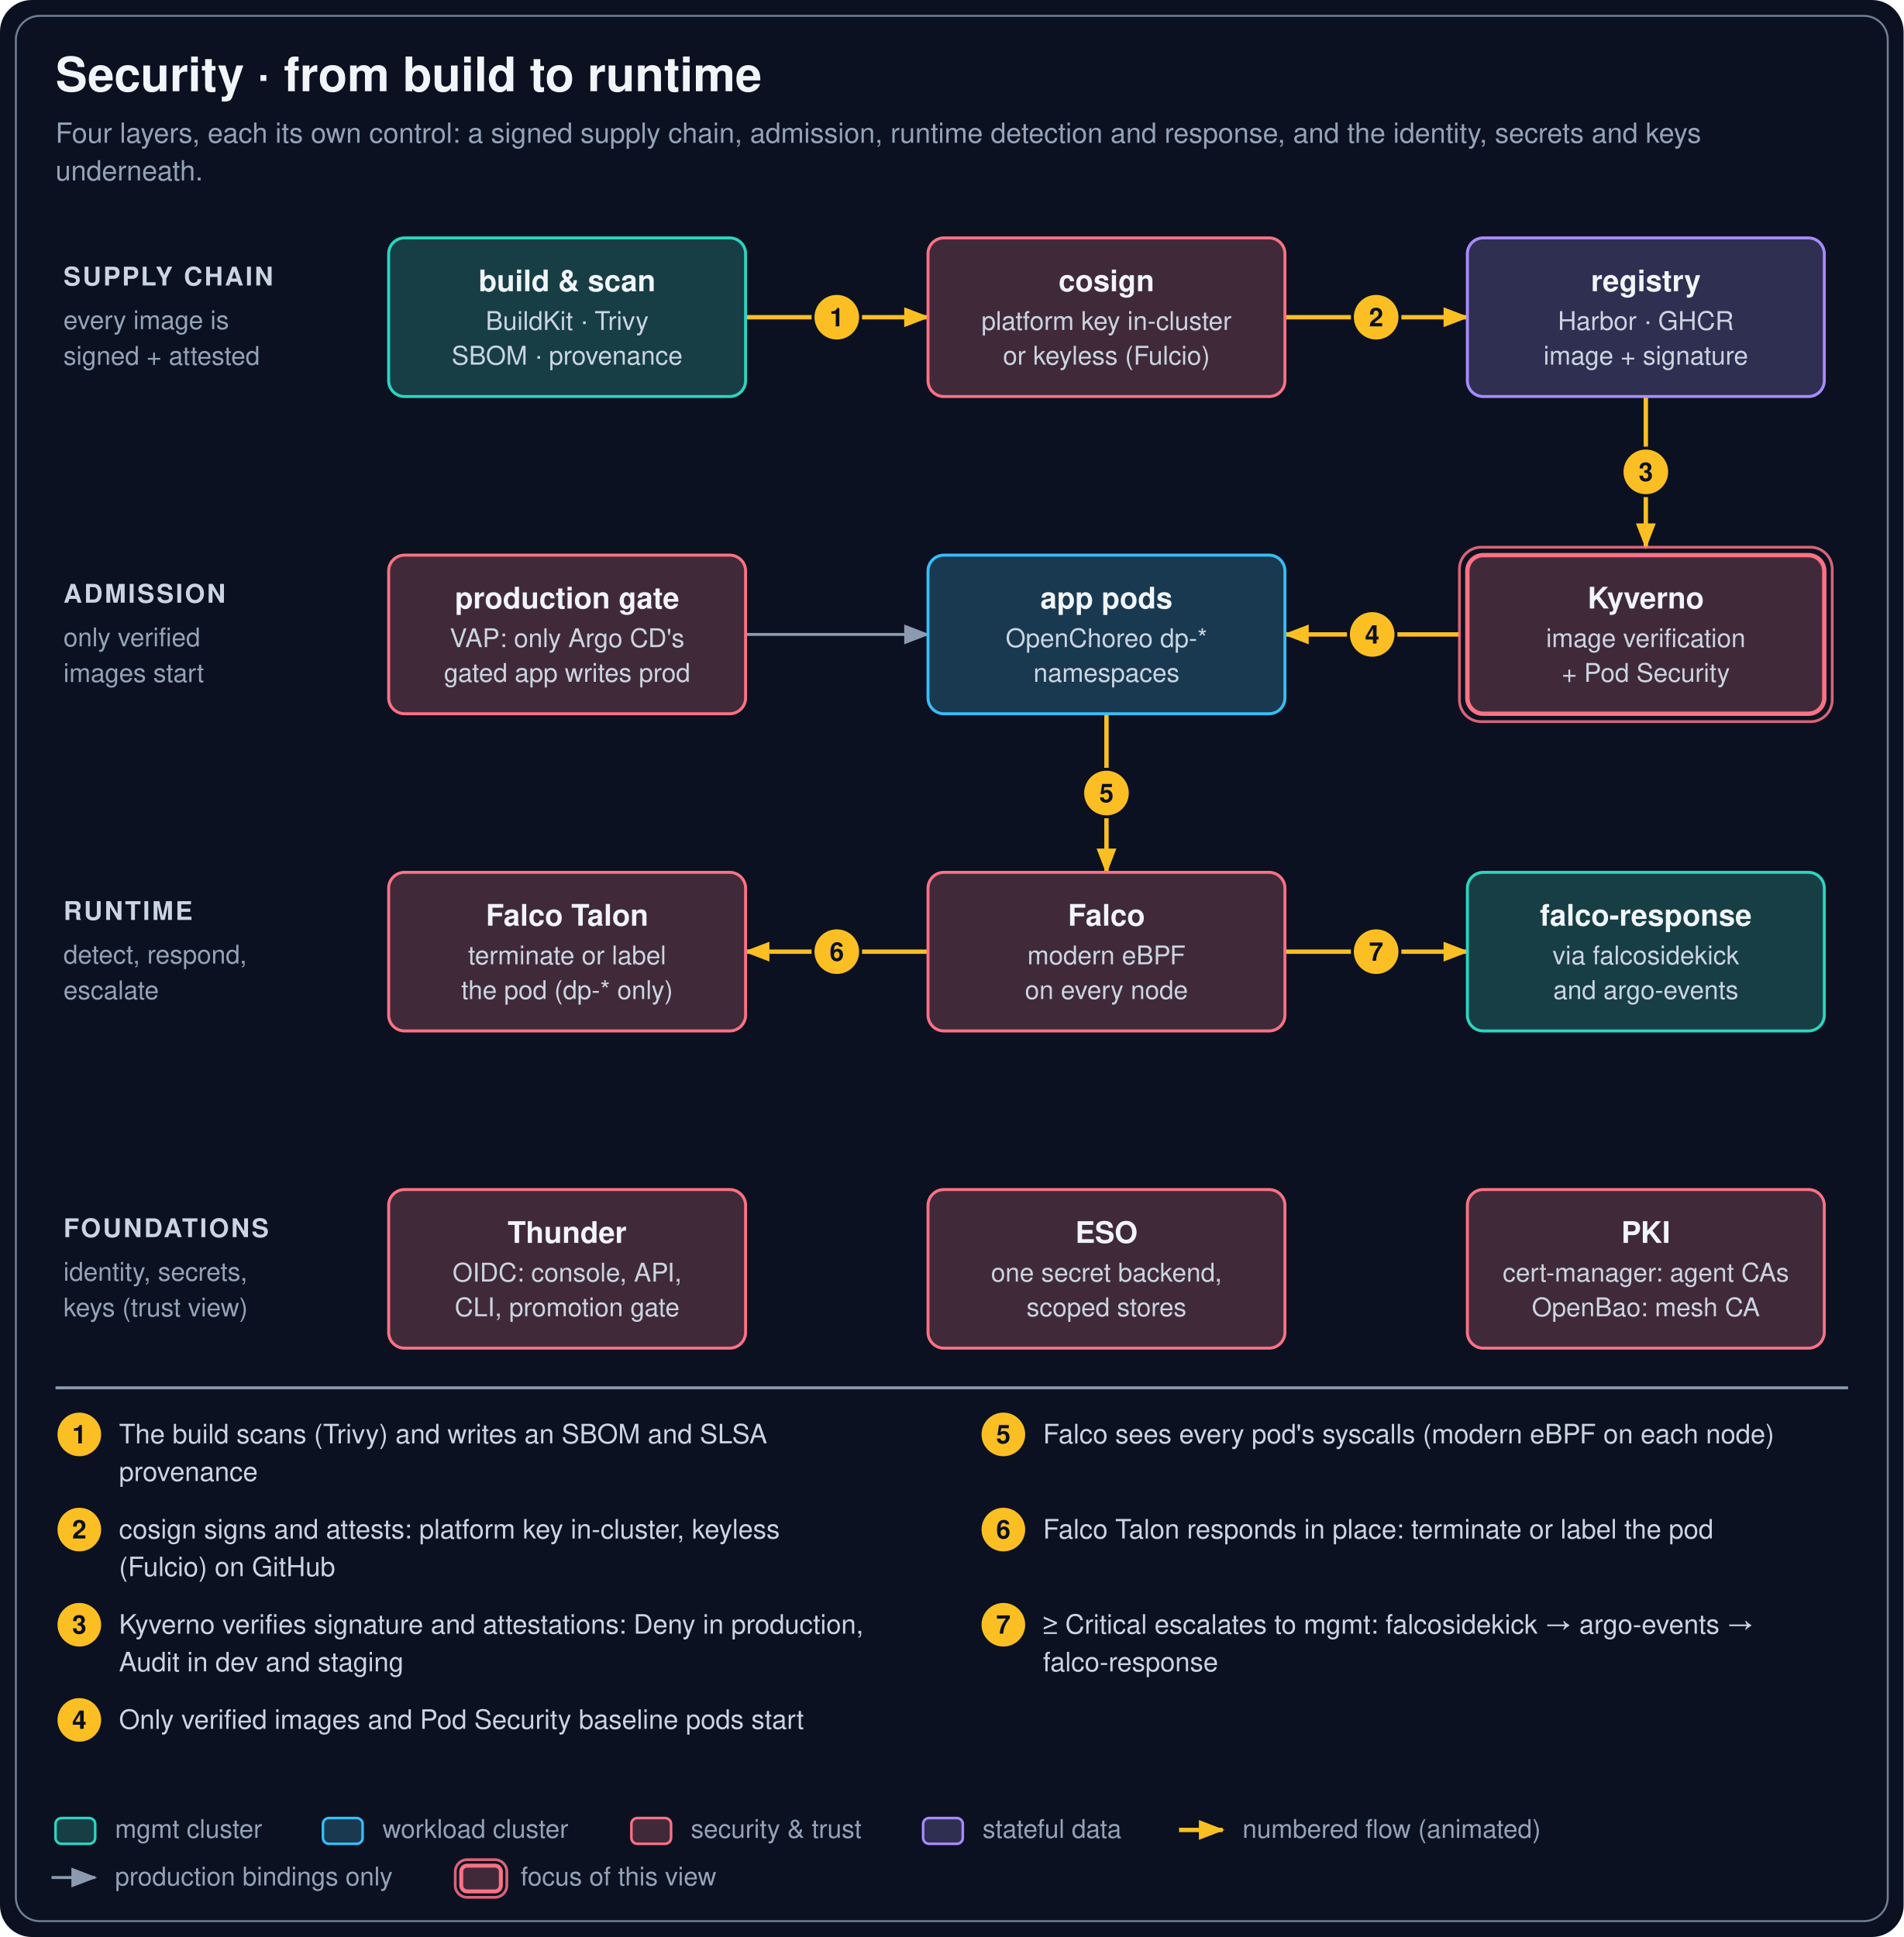
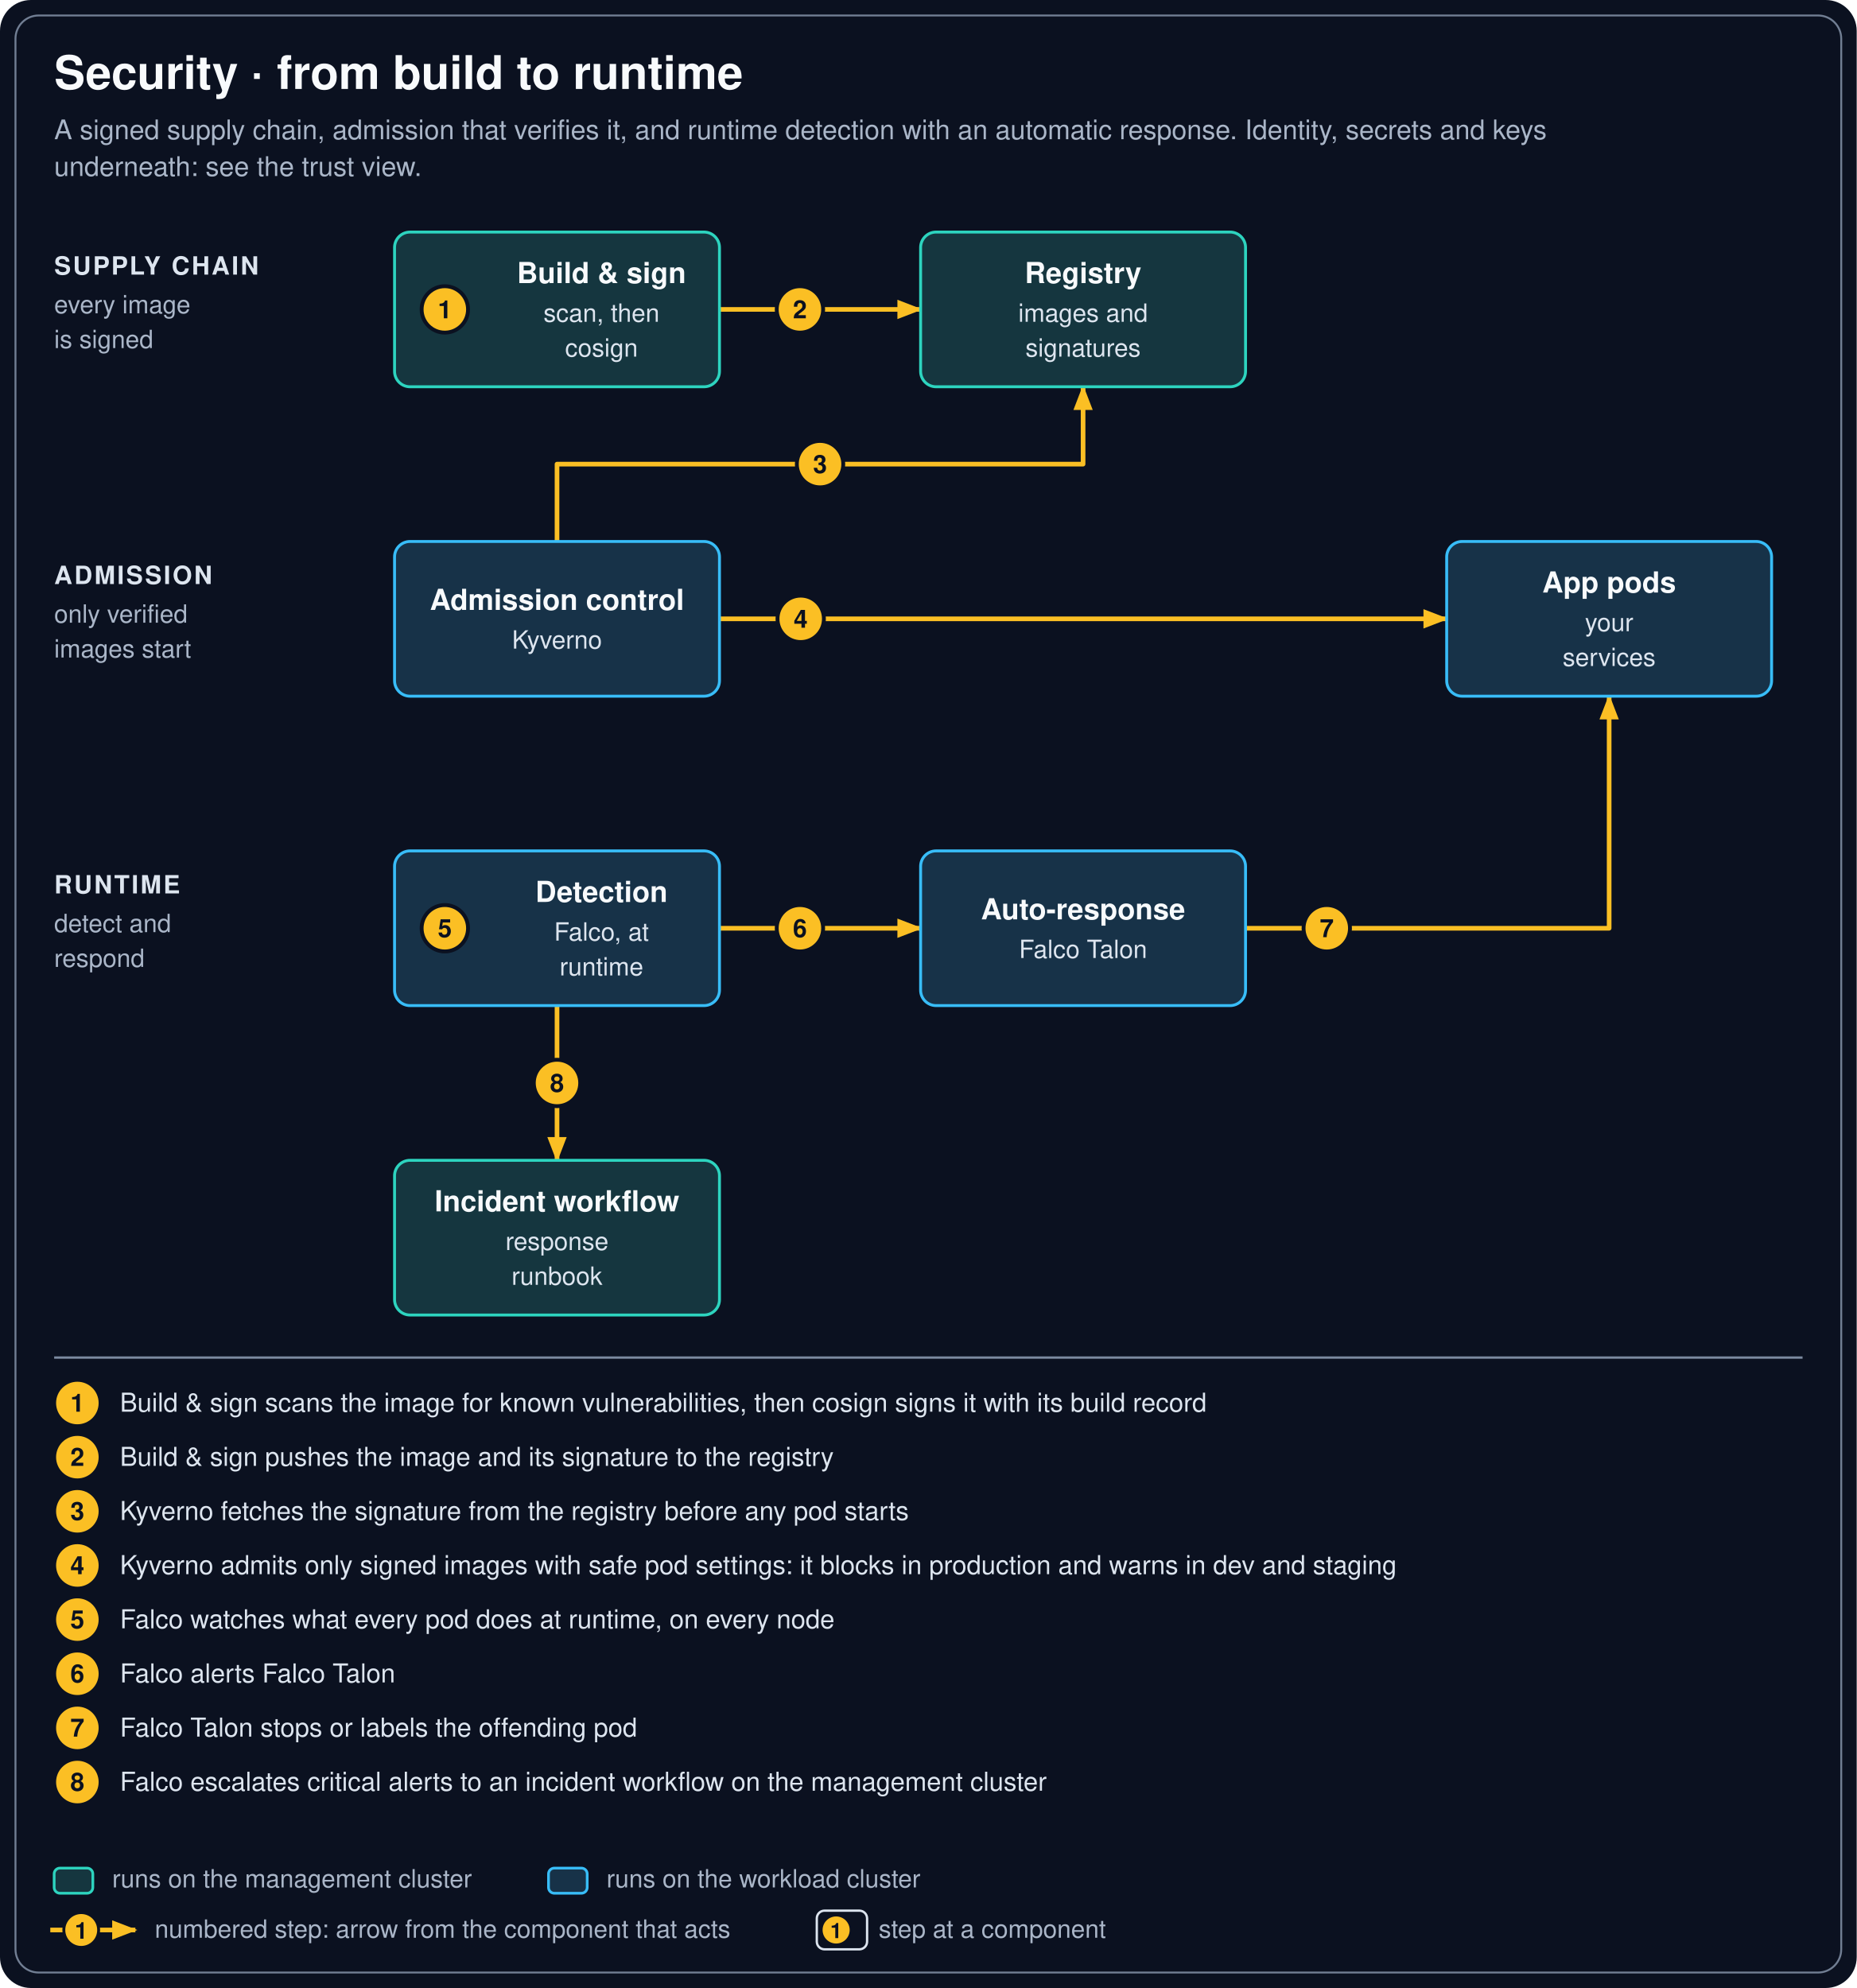
- <svg xmlns="http://www.w3.org/2000/svg" width="960" height="977" viewBox="0 0 960 977" role="img" aria-label="Security · from build to runtime">
-   <style>.s{font-family:'Segoe UI','Helvetica Neue',Helvetica,Arial,'Liberation Sans',sans-serif}.m{font-family:'JetBrains Mono',SFMono-Regular,Menlo,Consolas,'Liberation Mono',monospace}.fx{fill:none;stroke-width:3.2;stroke-linecap:round;stroke-dasharray:4 10;opacity:0;animation:fxdash .9s linear infinite,fxseq 10.20s linear infinite both}@keyframes fxdash{to{stroke-dashoffset:-14}}@keyframes fxseq{0%{opacity:0}3%{opacity:1}25.9%{opacity:1}30.9%{opacity:0}100%{opacity:0}}@media (prefers-reduced-motion:reduce){.fx{animation:none;opacity:0}}</style>
+ <svg xmlns="http://www.w3.org/2000/svg" width="960" height="1028" viewBox="0 0 960 1028" role="img" aria-label="Security · from build to runtime">
+   <style>.s{font-family:'Segoe UI','Helvetica Neue',Helvetica,Arial,'Liberation Sans',sans-serif}.m{font-family:'JetBrains Mono',SFMono-Regular,Menlo,Consolas,'Liberation Mono',monospace}.fx{fill:none;stroke-width:3.4;stroke-linecap:round;stroke-dasharray:4 10;opacity:0;animation:fxdash .9s linear infinite,fxseq 11.30s linear infinite both}@keyframes fxdash{to{stroke-dashoffset:-14}}@keyframes fxseq{0%{opacity:0}3%{opacity:1}23.4%{opacity:1}28.4%{opacity:0}100%{opacity:0}}@media (prefers-reduced-motion:reduce){.fx{animation:none;opacity:0}}</style>
  <defs>
-     <marker id="ah8b9ab0" markerWidth="13" markerHeight="10" refX="12" refY="5" orient="auto" markerUnits="userSpaceOnUse">
-       <path d="M0,0 L13,5 L0,10 z" fill="#8b9ab0" />
-     </marker>
    <marker id="ahfbbf24" markerWidth="13" markerHeight="10" refX="12" refY="5" orient="auto" markerUnits="userSpaceOnUse">
      <path d="M0,0 L13,5 L0,10 z" fill="#fbbf24" />
    </marker>
+     <marker id="asfbbf24" markerWidth="13" markerHeight="10" refX="1" refY="5" orient="auto" markerUnits="userSpaceOnUse">
+       <path d="M13,0 L0,5 L13,10 z" fill="#fbbf24" />
+     </marker>
  </defs>
-   <rect width="960" height="977" rx="16" fill="#0b1120" />
-   <rect x="8" y="8" width="944" height="961" rx="12" fill="none" stroke="#8b9ab0" stroke-opacity=".8" />
-   <path d="M 376.0 160.0 L 468.0 160.0" fill="none" stroke="#fbbf24" stroke-width="2.2" stroke-linejoin="round" marker-end="url(#ahfbbf24)" />
-   <path d="M 648.0 160.0 L 740.0 160.0" fill="none" stroke="#fbbf24" stroke-width="2.2" stroke-linejoin="round" marker-end="url(#ahfbbf24)" />
-   <path d="M 830.0 200.0 L 830.0 276.0" fill="none" stroke="#fbbf24" stroke-width="2.2" stroke-linejoin="round" marker-end="url(#ahfbbf24)" />
-   <path d="M 376.0 320.0 L 468.0 320.0" fill="none" stroke="#8b9ab0" stroke-width="1.5" stroke-linejoin="round" marker-end="url(#ah8b9ab0)" />
-   <path d="M 736.0 320.0 L 648.0 320.0" fill="none" stroke="#fbbf24" stroke-width="2.2" stroke-linejoin="round" marker-end="url(#ahfbbf24)" />
-   <path d="M 558.0 360.0 L 558.0 440.0" fill="none" stroke="#fbbf24" stroke-width="2.2" stroke-linejoin="round" marker-end="url(#ahfbbf24)" />
-   <path d="M 468.0 480.0 L 376.0 480.0" fill="none" stroke="#fbbf24" stroke-width="2.2" stroke-linejoin="round" marker-end="url(#ahfbbf24)" />
-   <path d="M 648.0 480.0 L 740.0 480.0" fill="none" stroke="#fbbf24" stroke-width="2.2" stroke-linejoin="round" marker-end="url(#ahfbbf24)" />
-   <path class="fx" d="M 376.0 160.0 L 468.0 160.0" stroke="#fde5a7" style="animation-delay:0s,0.00s" />
-   <path class="fx" d="M 648.0 160.0 L 740.0 160.0" stroke="#fde5a7" style="animation-delay:0s,1.10s" />
-   <path class="fx" d="M 830.0 200.0 L 830.0 276.0" stroke="#fde5a7" style="animation-delay:0s,2.20s" />
-   <path class="fx" d="M 736.0 320.0 L 648.0 320.0" stroke="#fde5a7" style="animation-delay:0s,3.30s" />
-   <path class="fx" d="M 558.0 360.0 L 558.0 440.0" stroke="#fde5a7" style="animation-delay:0s,4.40s" />
-   <path class="fx" d="M 468.0 480.0 L 376.0 480.0" stroke="#fde5a7" style="animation-delay:0s,5.50s" />
-   <path class="fx" d="M 648.0 480.0 L 740.0 480.0" stroke="#fde5a7" style="animation-delay:0s,6.60s" />
-   <rect x="196" y="120" width="180" height="80" rx="8" fill="#173e45" stroke="#2dd4bf" stroke-width="1.5" />
-   <text class="s" x="286.0" y="146.9" font-size="15" fill="#f1f5f9" font-weight="600" text-anchor="middle">build &amp; scan</text>
-   <text class="s" x="286.0" y="166.4" font-size="13" fill="#cbd5e1" text-anchor="middle">BuildKit · Trivy</text>
-   <text class="s" x="286.0" y="183.9" font-size="13" fill="#cbd5e1" text-anchor="middle">SBOM · provenance</text>
-   <rect x="468" y="120" width="180" height="80" rx="8" fill="#402a3a" stroke="#fb7185" stroke-width="1.5" />
-   <text class="s" x="558.0" y="146.9" font-size="15" fill="#f1f5f9" font-weight="600" text-anchor="middle">cosign</text>
-   <text class="s" x="558.0" y="166.4" font-size="13" fill="#cbd5e1" text-anchor="middle">platform key in-cluster</text>
-   <text class="s" x="558.0" y="183.9" font-size="13" fill="#cbd5e1" text-anchor="middle">or keyless (Fulcio)</text>
-   <rect x="740" y="120" width="180" height="80" rx="8" fill="#2f2f51" stroke="#a78bfa" stroke-width="1.5" />
-   <text class="s" x="830.0" y="146.9" font-size="15" fill="#f1f5f9" font-weight="600" text-anchor="middle">registry</text>
-   <text class="s" x="830.0" y="166.4" font-size="13" fill="#cbd5e1" text-anchor="middle">Harbor · GHCR</text>
-   <text class="s" x="830.0" y="183.9" font-size="13" fill="#cbd5e1" text-anchor="middle">image + signature</text>
-   <rect x="196" y="280" width="180" height="80" rx="8" fill="#402a3a" stroke="#fb7185" stroke-width="1.5" />
-   <text class="s" x="286.0" y="306.9" font-size="15" fill="#f1f5f9" font-weight="600" text-anchor="middle">production gate</text>
-   <text class="s" x="286.0" y="326.4" font-size="13" fill="#cbd5e1" text-anchor="middle">VAP: only Argo CD's</text>
-   <text class="s" x="286.0" y="343.9" font-size="13" fill="#cbd5e1" text-anchor="middle">gated app writes prod</text>
-   <rect x="468" y="280" width="180" height="80" rx="8" fill="#193951" stroke="#38bdf8" stroke-width="1.5" />
-   <text class="s" x="558.0" y="306.9" font-size="15" fill="#f1f5f9" font-weight="600" text-anchor="middle">app pods</text>
-   <text class="s" x="558.0" y="326.4" font-size="13" fill="#cbd5e1" text-anchor="middle">OpenChoreo dp-*</text>
-   <text class="s" x="558.0" y="343.9" font-size="13" fill="#cbd5e1" text-anchor="middle">namespaces</text>
-   <rect x="736" y="276" width="188" height="88" rx="11" fill="none" stroke="#fb7185" stroke-opacity=".85" stroke-width="1.4" />
-   <rect x="740" y="280" width="180" height="80" rx="8" fill="#402a3a" stroke="#fb7185" stroke-width="2.2" />
-   <text class="s" x="830.0" y="306.9" font-size="15" fill="#f1f5f9" font-weight="600" text-anchor="middle">Kyverno</text>
-   <text class="s" x="830.0" y="326.4" font-size="13" fill="#cbd5e1" text-anchor="middle">image verification</text>
-   <text class="s" x="830.0" y="343.9" font-size="13" fill="#cbd5e1" text-anchor="middle">+ Pod Security</text>
-   <rect x="196" y="440" width="180" height="80" rx="8" fill="#402a3a" stroke="#fb7185" stroke-width="1.5" />
-   <text class="s" x="286.0" y="466.9" font-size="15" fill="#f1f5f9" font-weight="600" text-anchor="middle">Falco Talon</text>
-   <text class="s" x="286.0" y="486.4" font-size="13" fill="#cbd5e1" text-anchor="middle">terminate or label</text>
-   <text class="s" x="286.0" y="503.9" font-size="13" fill="#cbd5e1" text-anchor="middle">the pod (dp-* only)</text>
-   <rect x="468" y="440" width="180" height="80" rx="8" fill="#402a3a" stroke="#fb7185" stroke-width="1.5" />
-   <text class="s" x="558.0" y="466.9" font-size="15" fill="#f1f5f9" font-weight="600" text-anchor="middle">Falco</text>
-   <text class="s" x="558.0" y="486.4" font-size="13" fill="#cbd5e1" text-anchor="middle">modern eBPF</text>
-   <text class="s" x="558.0" y="503.9" font-size="13" fill="#cbd5e1" text-anchor="middle">on every node</text>
-   <rect x="740" y="440" width="180" height="80" rx="8" fill="#173e45" stroke="#2dd4bf" stroke-width="1.5" />
-   <text class="s" x="830.0" y="466.9" font-size="15" fill="#f1f5f9" font-weight="600" text-anchor="middle">falco-response</text>
-   <text class="s" x="830.0" y="486.4" font-size="13" fill="#cbd5e1" text-anchor="middle">via falcosidekick</text>
-   <text class="s" x="830.0" y="503.9" font-size="13" fill="#cbd5e1" text-anchor="middle">and argo-events</text>
-   <rect x="196" y="600" width="180" height="80" rx="8" fill="#402a3a" stroke="#fb7185" stroke-width="1.5" />
-   <text class="s" x="286.0" y="626.9" font-size="15" fill="#f1f5f9" font-weight="600" text-anchor="middle">Thunder</text>
-   <text class="s" x="286.0" y="646.4" font-size="13" fill="#cbd5e1" text-anchor="middle">OIDC: console, API,</text>
-   <text class="s" x="286.0" y="663.9" font-size="13" fill="#cbd5e1" text-anchor="middle">CLI, promotion gate</text>
-   <rect x="468" y="600" width="180" height="80" rx="8" fill="#402a3a" stroke="#fb7185" stroke-width="1.5" />
-   <text class="s" x="558.0" y="626.9" font-size="15" fill="#f1f5f9" font-weight="600" text-anchor="middle">ESO</text>
-   <text class="s" x="558.0" y="646.4" font-size="13" fill="#cbd5e1" text-anchor="middle">one secret backend,</text>
-   <text class="s" x="558.0" y="663.9" font-size="13" fill="#cbd5e1" text-anchor="middle">scoped stores</text>
-   <rect x="740" y="600" width="180" height="80" rx="8" fill="#402a3a" stroke="#fb7185" stroke-width="1.5" />
-   <text class="s" x="830.0" y="626.9" font-size="15" fill="#f1f5f9" font-weight="600" text-anchor="middle">PKI</text>
-   <text class="s" x="830.0" y="646.4" font-size="13" fill="#cbd5e1" text-anchor="middle">cert-manager: agent CAs</text>
-   <text class="s" x="830.0" y="663.9" font-size="13" fill="#cbd5e1" text-anchor="middle">OpenBao: mesh CA</text>
-   <text class="s" x="28.0" y="46.0" font-size="24" fill="#f1f5f9" font-weight="700">Security · from build to runtime</text>
-   <text class="s" x="28.0" y="72.0" font-size="14" fill="#94a3b8">Four layers, each its own control: a signed supply chain, admission, runtime detection and response, and the identity, secrets and keys</text>
-   <text class="s" x="28.0" y="91.0" font-size="14" fill="#94a3b8">underneath.</text>
-   <text class="s" x="32.0" y="144.0" font-size="13" fill="#cbd5e1" font-weight="700" letter-spacing="1.0">SUPPLY CHAIN</text>
-   <text class="s" x="32.0" y="166.0" font-size="13" fill="#94a3b8">every image is</text>
-   <text class="s" x="32.0" y="184.0" font-size="13" fill="#94a3b8">signed + attested</text>
-   <text class="s" x="32.0" y="304.0" font-size="13" fill="#cbd5e1" font-weight="700" letter-spacing="1.0">ADMISSION</text>
-   <text class="s" x="32.0" y="326.0" font-size="13" fill="#94a3b8">only verified</text>
-   <text class="s" x="32.0" y="344.0" font-size="13" fill="#94a3b8">images start</text>
-   <text class="s" x="32.0" y="464.0" font-size="13" fill="#cbd5e1" font-weight="700" letter-spacing="1.0">RUNTIME</text>
-   <text class="s" x="32.0" y="486.0" font-size="13" fill="#94a3b8">detect, respond,</text>
-   <text class="s" x="32.0" y="504.0" font-size="13" fill="#94a3b8">escalate</text>
-   <text class="s" x="32.0" y="624.0" font-size="13" fill="#cbd5e1" font-weight="700" letter-spacing="1.0">FOUNDATIONS</text>
-   <text class="s" x="32.0" y="646.0" font-size="13" fill="#94a3b8">identity, secrets,</text>
-   <text class="s" x="32.0" y="664.0" font-size="13" fill="#94a3b8">keys (trust view)</text>
-   <circle cx="422.0" cy="160.0" r="12" fill="#fbbf24" stroke="#0b1120" stroke-width="1.5" />
-   <text class="s" x="422.0" y="164.6" font-size="13" font-weight="700" fill="#0b1120" text-anchor="middle">1</text>
-   <circle cx="694.0" cy="160.0" r="12" fill="#fbbf24" stroke="#0b1120" stroke-width="1.5" />
-   <text class="s" x="694.0" y="164.6" font-size="13" font-weight="700" fill="#0b1120" text-anchor="middle">2</text>
-   <circle cx="830.0" cy="238.0" r="12" fill="#fbbf24" stroke="#0b1120" stroke-width="1.5" />
-   <text class="s" x="830.0" y="242.6" font-size="13" font-weight="700" fill="#0b1120" text-anchor="middle">3</text>
-   <circle cx="692.0" cy="320.0" r="12" fill="#fbbf24" stroke="#0b1120" stroke-width="1.5" />
-   <text class="s" x="692.0" y="324.6" font-size="13" font-weight="700" fill="#0b1120" text-anchor="middle">4</text>
-   <circle cx="558.0" cy="400.0" r="12" fill="#fbbf24" stroke="#0b1120" stroke-width="1.5" />
-   <text class="s" x="558.0" y="404.6" font-size="13" font-weight="700" fill="#0b1120" text-anchor="middle">5</text>
-   <circle cx="422.0" cy="480.0" r="12" fill="#fbbf24" stroke="#0b1120" stroke-width="1.5" />
-   <text class="s" x="422.0" y="484.6" font-size="13" font-weight="700" fill="#0b1120" text-anchor="middle">6</text>
-   <circle cx="694.0" cy="480.0" r="12" fill="#fbbf24" stroke="#0b1120" stroke-width="1.5" />
-   <text class="s" x="694.0" y="484.6" font-size="13" font-weight="700" fill="#0b1120" text-anchor="middle">7</text>
-   <line x1="28" y1="700" x2="932" y2="700" stroke="#8b9ab0" stroke-width="1.5" />
-   <circle cx="40.0" cy="723.5" r="11" fill="#fbbf24" />
-   <text class="s" x="40.0" y="728" font-size="13" font-weight="700" fill="#0b1120" text-anchor="middle">1</text>
-   <text class="s" x="60.0" y="728.0" font-size="13.5" fill="#cbd5e1">The build scans (Trivy) and writes an SBOM and SLSA</text>
-   <text class="s" x="60.0" y="747.0" font-size="13.5" fill="#cbd5e1">provenance</text>
-   <circle cx="506.0" cy="723.5" r="11" fill="#fbbf24" />
-   <text class="s" x="506.0" y="728" font-size="13" font-weight="700" fill="#0b1120" text-anchor="middle">5</text>
-   <text class="s" x="526.0" y="728.0" font-size="13.5" fill="#cbd5e1">Falco sees every pod's syscalls (modern eBPF on each node)</text>
-   <circle cx="40.0" cy="771.5" r="11" fill="#fbbf24" />
-   <text class="s" x="40.0" y="776" font-size="13" font-weight="700" fill="#0b1120" text-anchor="middle">2</text>
-   <text class="s" x="60.0" y="776.0" font-size="13.5" fill="#cbd5e1">cosign signs and attests: platform key in-cluster, keyless</text>
-   <text class="s" x="60.0" y="795.0" font-size="13.5" fill="#cbd5e1">(Fulcio) on GitHub</text>
-   <circle cx="506.0" cy="771.5" r="11" fill="#fbbf24" />
-   <text class="s" x="506.0" y="776" font-size="13" font-weight="700" fill="#0b1120" text-anchor="middle">6</text>
-   <text class="s" x="526.0" y="776.0" font-size="13.5" fill="#cbd5e1">Falco Talon responds in place: terminate or label the pod</text>
-   <circle cx="40.0" cy="819.5" r="11" fill="#fbbf24" />
-   <text class="s" x="40.0" y="824" font-size="13" font-weight="700" fill="#0b1120" text-anchor="middle">3</text>
-   <text class="s" x="60.0" y="824.0" font-size="13.5" fill="#cbd5e1">Kyverno verifies signature and attestations: Deny in production,</text>
-   <text class="s" x="60.0" y="843.0" font-size="13.5" fill="#cbd5e1">Audit in dev and staging</text>
-   <circle cx="506.0" cy="819.5" r="11" fill="#fbbf24" />
-   <text class="s" x="506.0" y="824" font-size="13" font-weight="700" fill="#0b1120" text-anchor="middle">7</text>
-   <text class="s" x="526.0" y="824.0" font-size="13.5" fill="#cbd5e1">≥ Critical escalates to mgmt: falcosidekick → argo-events →</text>
-   <text class="s" x="526.0" y="843.0" font-size="13.5" fill="#cbd5e1">falco-response</text>
-   <circle cx="40.0" cy="867.5" r="11" fill="#fbbf24" />
-   <text class="s" x="40.0" y="872" font-size="13" font-weight="700" fill="#0b1120" text-anchor="middle">4</text>
-   <text class="s" x="60.0" y="872.0" font-size="13.5" fill="#cbd5e1">Only verified images and Pod Security baseline pods start</text>
-   <rect x="28" y="917" width="20" height="13" rx="3" fill="#173e45" stroke="#2dd4bf" stroke-width="1.3" />
-   <text class="s" x="58.0" y="927.0" font-size="13" fill="#94a3b8">mgmt cluster</text>
-   <rect x="162.863" y="917" width="20" height="13" rx="3" fill="#193951" stroke="#38bdf8" stroke-width="1.3" />
-   <text class="s" x="192.9" y="927.0" font-size="13" fill="#94a3b8">workload cluster</text>
-   <rect x="318.41" y="917" width="20" height="13" rx="3" fill="#402a3a" stroke="#fb7185" stroke-width="1.3" />
-   <text class="s" x="348.4" y="927.0" font-size="13" fill="#94a3b8">security &amp; trust</text>
-   <rect x="465.537" y="917" width="20" height="13" rx="3" fill="#2f2f51" stroke="#a78bfa" stroke-width="1.3" />
-   <text class="s" x="495.5" y="927.0" font-size="13" fill="#94a3b8">stateful data</text>
-   <path d="M 594.61 923 L 616.61 923" stroke="#fbbf24" stroke-width="2.2" marker-end="url(#ahfbbf24)" />
-   <path class="fx" d="M 594.61 923 L 616.61 923" stroke="#fde5a7" style="animation-delay:0s,0.00s" />
-   <text class="s" x="626.6" y="927.0" font-size="13" fill="#94a3b8">numbered flow (animated)</text>
-   <path d="M 26 947 L 48 947" stroke="#8b9ab0" stroke-width="1.5" marker-end="url(#ah8b9ab0)" />
-   <text class="s" x="58.0" y="951.0" font-size="13" fill="#94a3b8">production bindings only</text>
-   <rect x="229.59" y="938" width="26" height="19" rx="6" fill="none" stroke="#fb7185" stroke-opacity=".85" stroke-width="1.4" />
-   <rect x="232.59" y="941" width="20" height="13" rx="3" fill="#402a3a" stroke="#fb7185" stroke-width="2" />
-   <text class="s" x="262.6" y="951.0" font-size="13" fill="#94a3b8">focus of this view</text>
+   <rect width="960" height="1028" rx="16" fill="#0b1120" />
+   <rect x="8" y="8" width="944" height="1012" rx="12" fill="none" stroke="#8b9ab0" stroke-opacity=".8" />
+   <path d="M 372.0 160.0 L 476.0 160.0" fill="none" stroke="#fbbf24" stroke-width="2.4" stroke-linejoin="round" marker-end="url(#ahfbbf24)" />
+   <path d="M 288.0 280.0 L 288.0 240.0 L 560.0 240.0 L 560.0 200.0" fill="none" stroke="#fbbf24" stroke-width="2.4" stroke-linejoin="round" marker-end="url(#ahfbbf24)" />
+   <path d="M 372.0 320.0 L 748.0 320.0" fill="none" stroke="#fbbf24" stroke-width="2.4" stroke-linejoin="round" marker-end="url(#ahfbbf24)" />
+   <path d="M 372.0 480.0 L 476.0 480.0" fill="none" stroke="#fbbf24" stroke-width="2.4" stroke-linejoin="round" marker-end="url(#ahfbbf24)" />
+   <path d="M 644.0 480.0 L 832.0 480.0 L 832.0 360.0" fill="none" stroke="#fbbf24" stroke-width="2.4" stroke-linejoin="round" marker-end="url(#ahfbbf24)" />
+   <path d="M 288.0 520.0 L 288.0 600.0" fill="none" stroke="#fbbf24" stroke-width="2.4" stroke-linejoin="round" marker-end="url(#ahfbbf24)" />
+   <path class="fx" d="M 372.0 160.0 L 476.0 160.0" stroke="#fde5a7" style="animation-delay:0s,1.10s" />
+   <path class="fx" d="M 288.0 280.0 L 288.0 240.0 L 560.0 240.0 L 560.0 200.0" stroke="#fde5a7" style="animation-delay:0s,2.20s" />
+   <path class="fx" d="M 372.0 320.0 L 748.0 320.0" stroke="#fde5a7" style="animation-delay:0s,3.30s" />
+   <path class="fx" d="M 372.0 480.0 L 476.0 480.0" stroke="#fde5a7" style="animation-delay:0s,5.50s" />
+   <path class="fx" d="M 644.0 480.0 L 832.0 480.0 L 832.0 360.0" stroke="#fde5a7" style="animation-delay:0s,6.60s" />
+   <path class="fx" d="M 288.0 520.0 L 288.0 600.0" stroke="#fde5a7" style="animation-delay:0s,7.70s" />
+   <rect x="204" y="120" width="168" height="80" rx="8" fill="#15363f" stroke="#2dd4bf" stroke-width="1.5" />
+   <text class="s" x="311.0" y="146.4" font-size="15" fill="#f8fafc" font-weight="600" text-anchor="middle">Build &amp; sign</text>
+   <text class="s" x="311.0" y="166.4" font-size="13" fill="#dde5ef" text-anchor="middle">scan, then</text>
+   <text class="s" x="311.0" y="184.4" font-size="13" fill="#dde5ef" text-anchor="middle">cosign</text>
+   <rect x="476" y="120" width="168" height="80" rx="8" fill="#15363f" stroke="#2dd4bf" stroke-width="1.5" />
+   <text class="s" x="560.0" y="146.4" font-size="15" fill="#f8fafc" font-weight="600" text-anchor="middle">Registry</text>
+   <text class="s" x="560.0" y="166.4" font-size="13" fill="#dde5ef" text-anchor="middle">images and</text>
+   <text class="s" x="560.0" y="184.4" font-size="13" fill="#dde5ef" text-anchor="middle">signatures</text>
+   <rect x="204" y="280" width="168" height="80" rx="8" fill="#173248" stroke="#38bdf8" stroke-width="1.5" />
+   <text class="s" x="288.0" y="315.4" font-size="15" fill="#f8fafc" font-weight="600" text-anchor="middle">Admission control</text>
+   <text class="s" x="288.0" y="335.4" font-size="13" fill="#dde5ef" text-anchor="middle">Kyverno</text>
+   <rect x="748" y="280" width="168" height="80" rx="8" fill="#173248" stroke="#38bdf8" stroke-width="1.5" />
+   <text class="s" x="832.0" y="306.4" font-size="15" fill="#f8fafc" font-weight="600" text-anchor="middle">App pods</text>
+   <text class="s" x="832.0" y="326.4" font-size="13" fill="#dde5ef" text-anchor="middle">your</text>
+   <text class="s" x="832.0" y="344.4" font-size="13" fill="#dde5ef" text-anchor="middle">services</text>
+   <rect x="204" y="440" width="168" height="80" rx="8" fill="#173248" stroke="#38bdf8" stroke-width="1.5" />
+   <text class="s" x="311.0" y="466.4" font-size="15" fill="#f8fafc" font-weight="600" text-anchor="middle">Detection</text>
+   <text class="s" x="311.0" y="486.4" font-size="13" fill="#dde5ef" text-anchor="middle">Falco, at</text>
+   <text class="s" x="311.0" y="504.4" font-size="13" fill="#dde5ef" text-anchor="middle">runtime</text>
+   <rect x="476" y="440" width="168" height="80" rx="8" fill="#173248" stroke="#38bdf8" stroke-width="1.5" />
+   <text class="s" x="560.0" y="475.4" font-size="15" fill="#f8fafc" font-weight="600" text-anchor="middle">Auto-response</text>
+   <text class="s" x="560.0" y="495.4" font-size="13" fill="#dde5ef" text-anchor="middle">Falco Talon</text>
+   <rect x="204" y="600" width="168" height="80" rx="8" fill="#15363f" stroke="#2dd4bf" stroke-width="1.5" />
+   <text class="s" x="288.0" y="626.4" font-size="15" fill="#f8fafc" font-weight="600" text-anchor="middle">Incident workflow</text>
+   <text class="s" x="288.0" y="646.4" font-size="13" fill="#dde5ef" text-anchor="middle">response</text>
+   <text class="s" x="288.0" y="664.4" font-size="13" fill="#dde5ef" text-anchor="middle">runbook</text>
+   <text class="s" x="28.0" y="46.0" font-size="24" fill="#f8fafc" font-weight="700">Security · from build to runtime</text>
+   <text class="s" x="28.0" y="72.0" font-size="14" fill="#aab6c8">A signed supply chain, admission that verifies it, and runtime detection with an automatic response. Identity, secrets and keys</text>
+   <text class="s" x="28.0" y="91.0" font-size="14" fill="#aab6c8">underneath: see the trust view.</text>
+   <text class="s" x="28.0" y="142.0" font-size="13" fill="#dde5ef" font-weight="700" letter-spacing="1.0">SUPPLY CHAIN</text>
+   <text class="s" x="28.0" y="162.0" font-size="13" fill="#aab6c8">every image</text>
+   <text class="s" x="28.0" y="180.0" font-size="13" fill="#aab6c8">is signed</text>
+   <text class="s" x="28.0" y="302.0" font-size="13" fill="#dde5ef" font-weight="700" letter-spacing="1.0">ADMISSION</text>
+   <text class="s" x="28.0" y="322.0" font-size="13" fill="#aab6c8">only verified</text>
+   <text class="s" x="28.0" y="340.0" font-size="13" fill="#aab6c8">images start</text>
+   <text class="s" x="28.0" y="462.0" font-size="13" fill="#dde5ef" font-weight="700" letter-spacing="1.0">RUNTIME</text>
+   <text class="s" x="28.0" y="482.0" font-size="13" fill="#aab6c8">detect and</text>
+   <text class="s" x="28.0" y="500.0" font-size="13" fill="#aab6c8">respond</text>
+   <circle cx="230.0" cy="160.0" r="12" fill="#fbbf24" stroke="#0b1120" stroke-width="2" />
+   <text class="s" x="230.0" y="164.6" font-size="13" font-weight="700" fill="#0b1120" text-anchor="middle">1</text>
+   <circle cx="230.0" cy="480.0" r="12" fill="#fbbf24" stroke="#0b1120" stroke-width="2" />
+   <text class="s" x="230.0" y="484.6" font-size="13" font-weight="700" fill="#0b1120" text-anchor="middle">5</text>
+   <circle cx="413.6" cy="160.0" r="12" fill="#fbbf24" stroke="#0b1120" stroke-width="2" />
+   <text class="s" x="413.6" y="164.6" font-size="13" font-weight="700" fill="#0b1120" text-anchor="middle">2</text>
+   <circle cx="424.0" cy="240.0" r="12" fill="#fbbf24" stroke="#0b1120" stroke-width="2" />
+   <text class="s" x="424.0" y="244.6" font-size="13" font-weight="700" fill="#0b1120" text-anchor="middle">3</text>
+   <circle cx="414.0" cy="320.0" r="12" fill="#fbbf24" stroke="#0b1120" stroke-width="2" />
+   <text class="s" x="414.0" y="324.6" font-size="13" font-weight="700" fill="#0b1120" text-anchor="middle">4</text>
+   <circle cx="413.6" cy="480.0" r="12" fill="#fbbf24" stroke="#0b1120" stroke-width="2" />
+   <text class="s" x="413.6" y="484.6" font-size="13" font-weight="700" fill="#0b1120" text-anchor="middle">6</text>
+   <circle cx="686.0" cy="480.0" r="12" fill="#fbbf24" stroke="#0b1120" stroke-width="2" />
+   <text class="s" x="686.0" y="484.6" font-size="13" font-weight="700" fill="#0b1120" text-anchor="middle">7</text>
+   <circle cx="288.0" cy="560.0" r="12" fill="#fbbf24" stroke="#0b1120" stroke-width="2" />
+   <text class="s" x="288.0" y="564.6" font-size="13" font-weight="700" fill="#0b1120" text-anchor="middle">8</text>
+   <line x1="28" y1="702" x2="932" y2="702" stroke="#7c8aa0" stroke-width="1.2" />
+   <circle cx="40" cy="725.5" r="11" fill="#fbbf24" />
+   <text class="s" x="40" y="730" font-size="13" font-weight="700" fill="#0b1120" text-anchor="middle">1</text>
+   <text class="s" x="62.0" y="730.0" font-size="13.5" fill="#dde5ef">Build &amp; sign scans the image for known vulnerabilities, then cosign signs it with its build record</text>
+   <circle cx="40" cy="753.5" r="11" fill="#fbbf24" />
+   <text class="s" x="40" y="758" font-size="13" font-weight="700" fill="#0b1120" text-anchor="middle">2</text>
+   <text class="s" x="62.0" y="758.0" font-size="13.5" fill="#dde5ef">Build &amp; sign pushes the image and its signature to the registry</text>
+   <circle cx="40" cy="781.5" r="11" fill="#fbbf24" />
+   <text class="s" x="40" y="786" font-size="13" font-weight="700" fill="#0b1120" text-anchor="middle">3</text>
+   <text class="s" x="62.0" y="786.0" font-size="13.5" fill="#dde5ef">Kyverno fetches the signature from the registry before any pod starts</text>
+   <circle cx="40" cy="809.5" r="11" fill="#fbbf24" />
+   <text class="s" x="40" y="814" font-size="13" font-weight="700" fill="#0b1120" text-anchor="middle">4</text>
+   <text class="s" x="62.0" y="814.0" font-size="13.5" fill="#dde5ef">Kyverno admits only signed images with safe pod settings: it blocks in production and warns in dev and staging</text>
+   <circle cx="40" cy="837.5" r="11" fill="#fbbf24" />
+   <text class="s" x="40" y="842" font-size="13" font-weight="700" fill="#0b1120" text-anchor="middle">5</text>
+   <text class="s" x="62.0" y="842.0" font-size="13.5" fill="#dde5ef">Falco watches what every pod does at runtime, on every node</text>
+   <circle cx="40" cy="865.5" r="11" fill="#fbbf24" />
+   <text class="s" x="40" y="870" font-size="13" font-weight="700" fill="#0b1120" text-anchor="middle">6</text>
+   <text class="s" x="62.0" y="870.0" font-size="13.5" fill="#dde5ef">Falco alerts Falco Talon</text>
+   <circle cx="40" cy="893.5" r="11" fill="#fbbf24" />
+   <text class="s" x="40" y="898" font-size="13" font-weight="700" fill="#0b1120" text-anchor="middle">7</text>
+   <text class="s" x="62.0" y="898.0" font-size="13.5" fill="#dde5ef">Falco Talon stops or labels the offending pod</text>
+   <circle cx="40" cy="921.5" r="11" fill="#fbbf24" />
+   <text class="s" x="40" y="926" font-size="13" font-weight="700" fill="#0b1120" text-anchor="middle">8</text>
+   <text class="s" x="62.0" y="926.0" font-size="13.5" fill="#dde5ef">Falco escalates critical alerts to an incident workflow on the management cluster</text>
+   <rect x="28" y="966" width="20" height="13" rx="3" fill="#15363f" stroke="#2dd4bf" stroke-width="1.4" />
+   <text class="s" x="58.0" y="976.0" font-size="13" fill="#aab6c8">runs on the management cluster</text>
+   <rect x="283.605" y="966" width="20" height="13" rx="3" fill="#173248" stroke="#38bdf8" stroke-width="1.4" />
+   <text class="s" x="313.6" y="976.0" font-size="13" fill="#aab6c8">runs on the workload cluster</text>
+   <path d="M 26 998 L 70 998" stroke="#fbbf24" stroke-width="2.4" marker-end="url(#ahfbbf24)" />
+   <circle cx="42" cy="998" r="9" fill="#fbbf24" stroke="#0b1120" stroke-width="1.5" />
+   <text class="s" x="42" y="1002.5" font-size="12" font-weight="700" fill="#0b1120" text-anchor="middle">1</text>
+   <text class="s" x="80.0" y="1002.0" font-size="13" fill="#aab6c8">numbered step: arrow from the component that acts</text>
+   <rect x="422.32" y="988" width="26" height="20" rx="4" fill="none" stroke="#dde5ef" stroke-width="1.2" />
+   <circle cx="432.32" cy="998" r="7" fill="#fbbf24" />
+   <text class="s" x="432.32" y="1002.2" font-size="11" font-weight="700" fill="#0b1120" text-anchor="middle">1</text>
+   <text class="s" x="454.3" y="1002.0" font-size="13" fill="#aab6c8">step at a component</text>
</svg>
